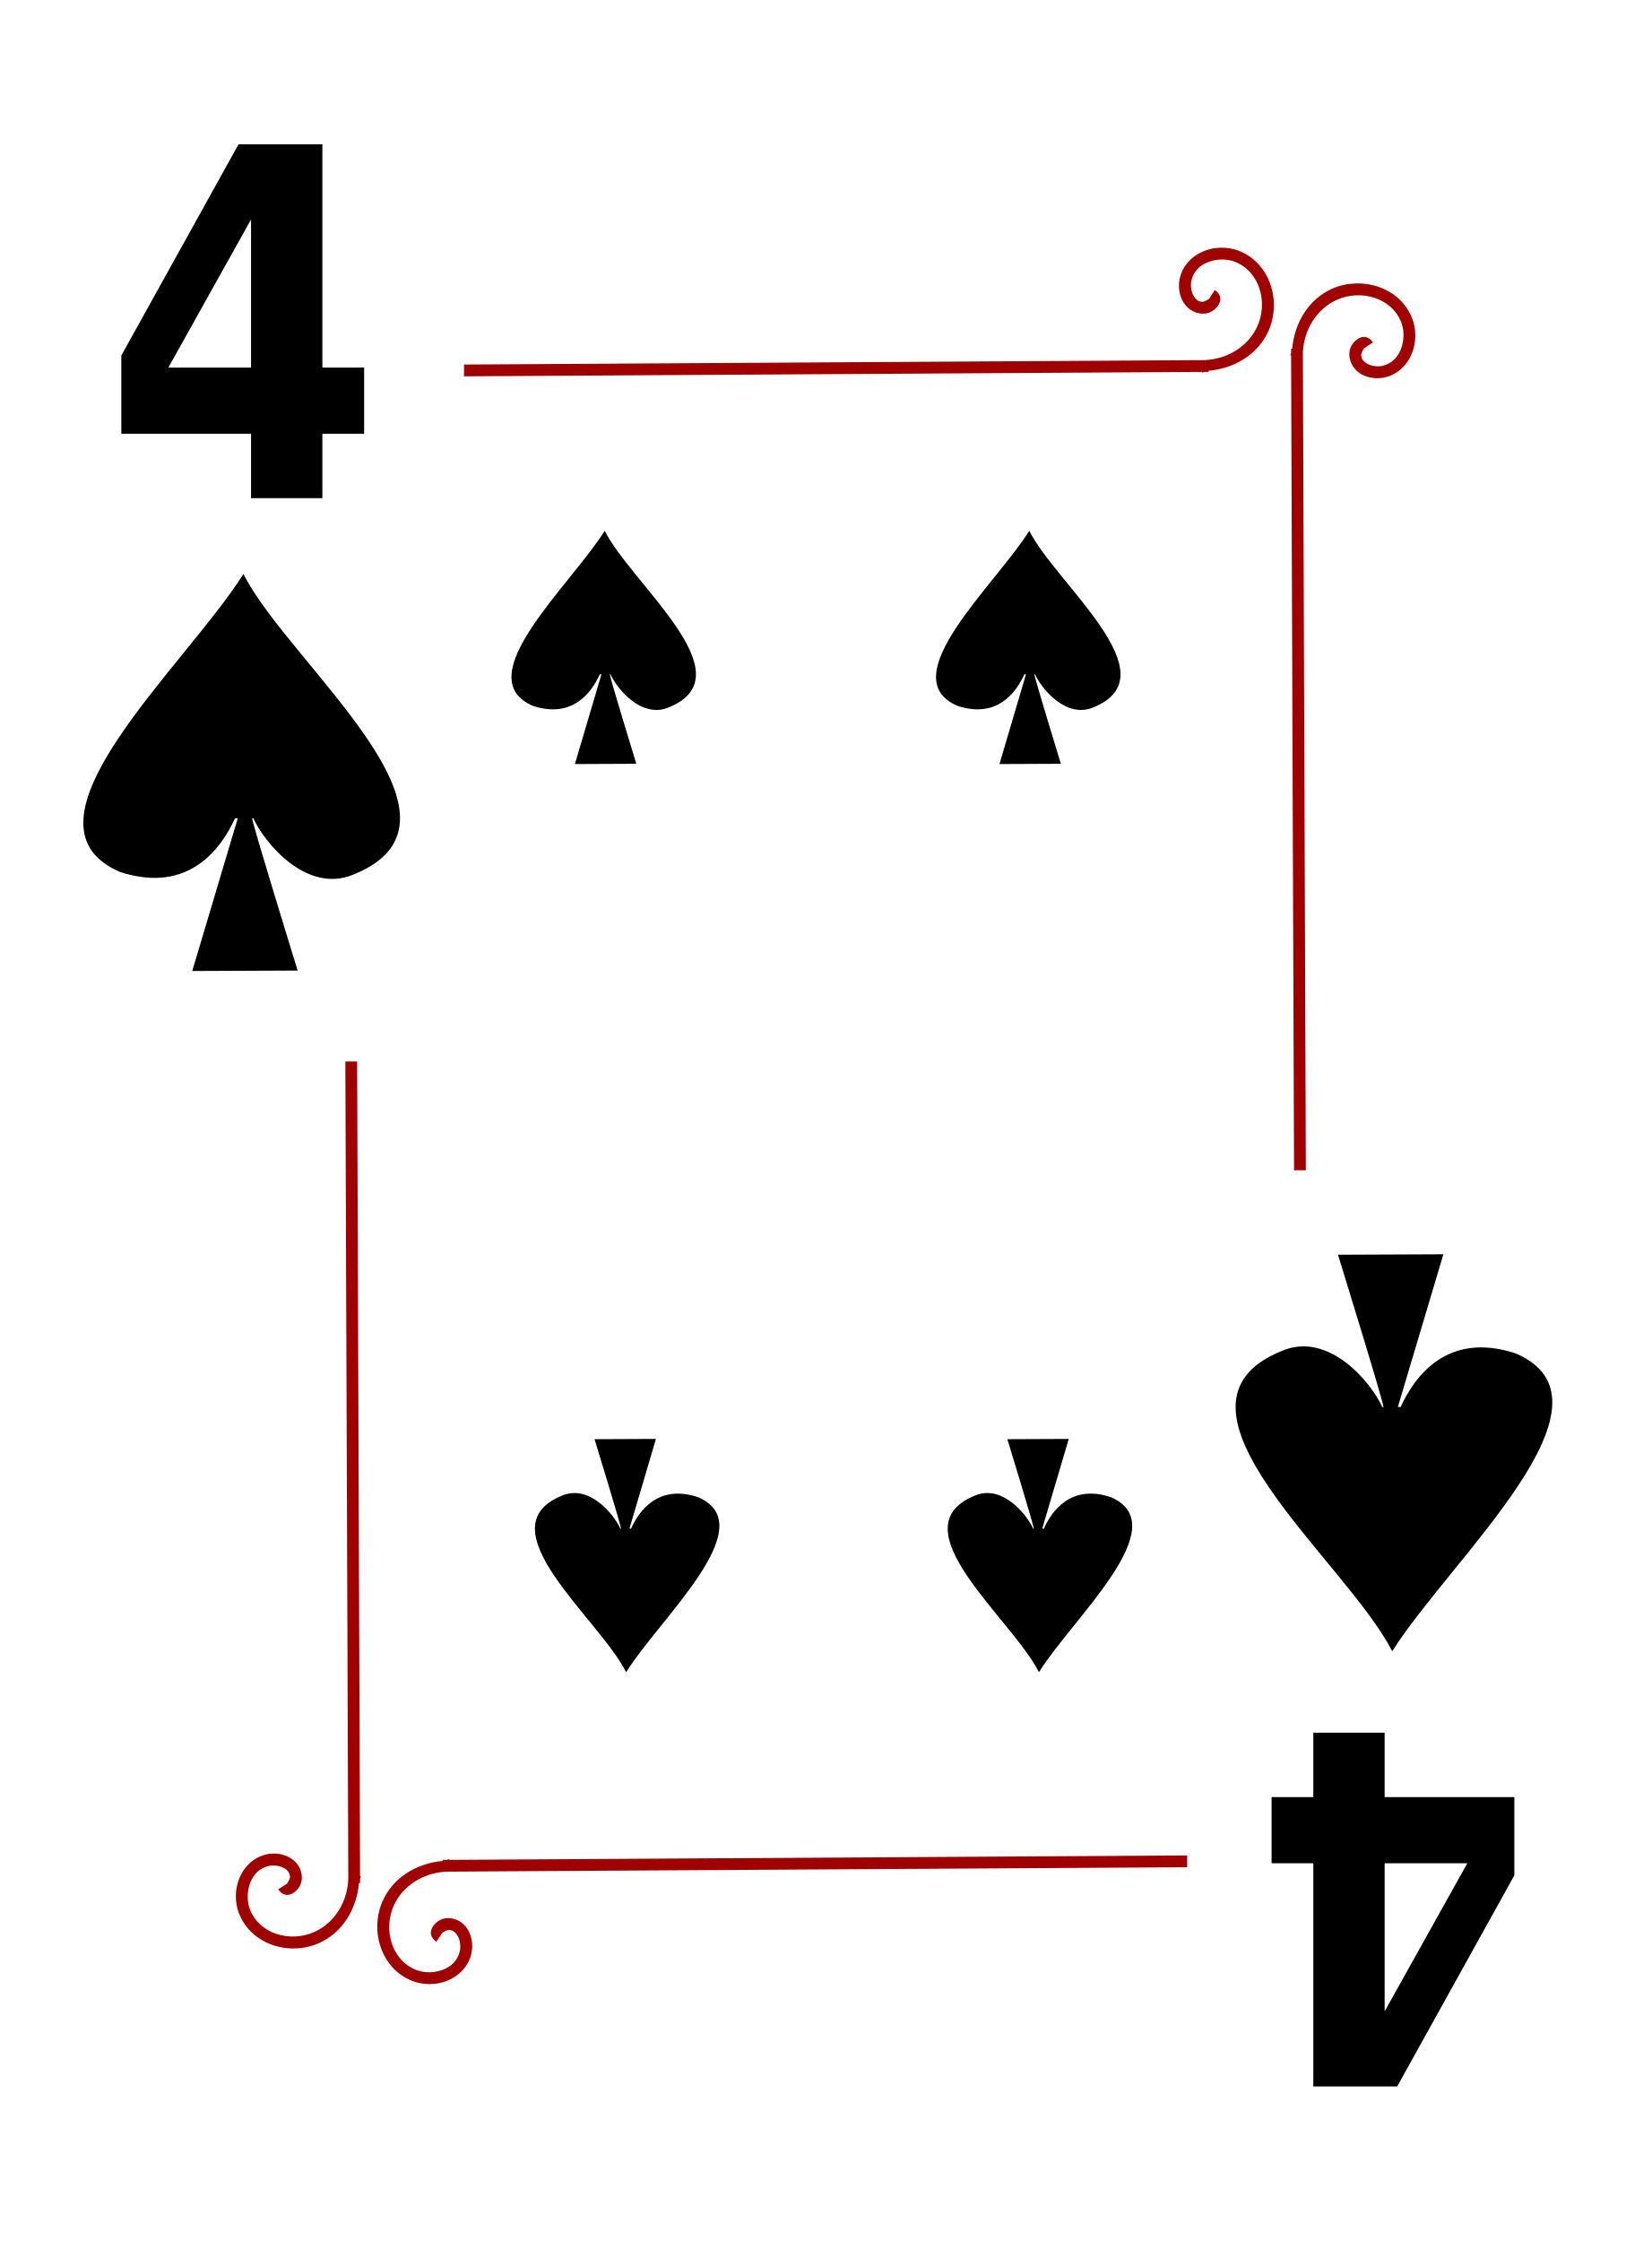
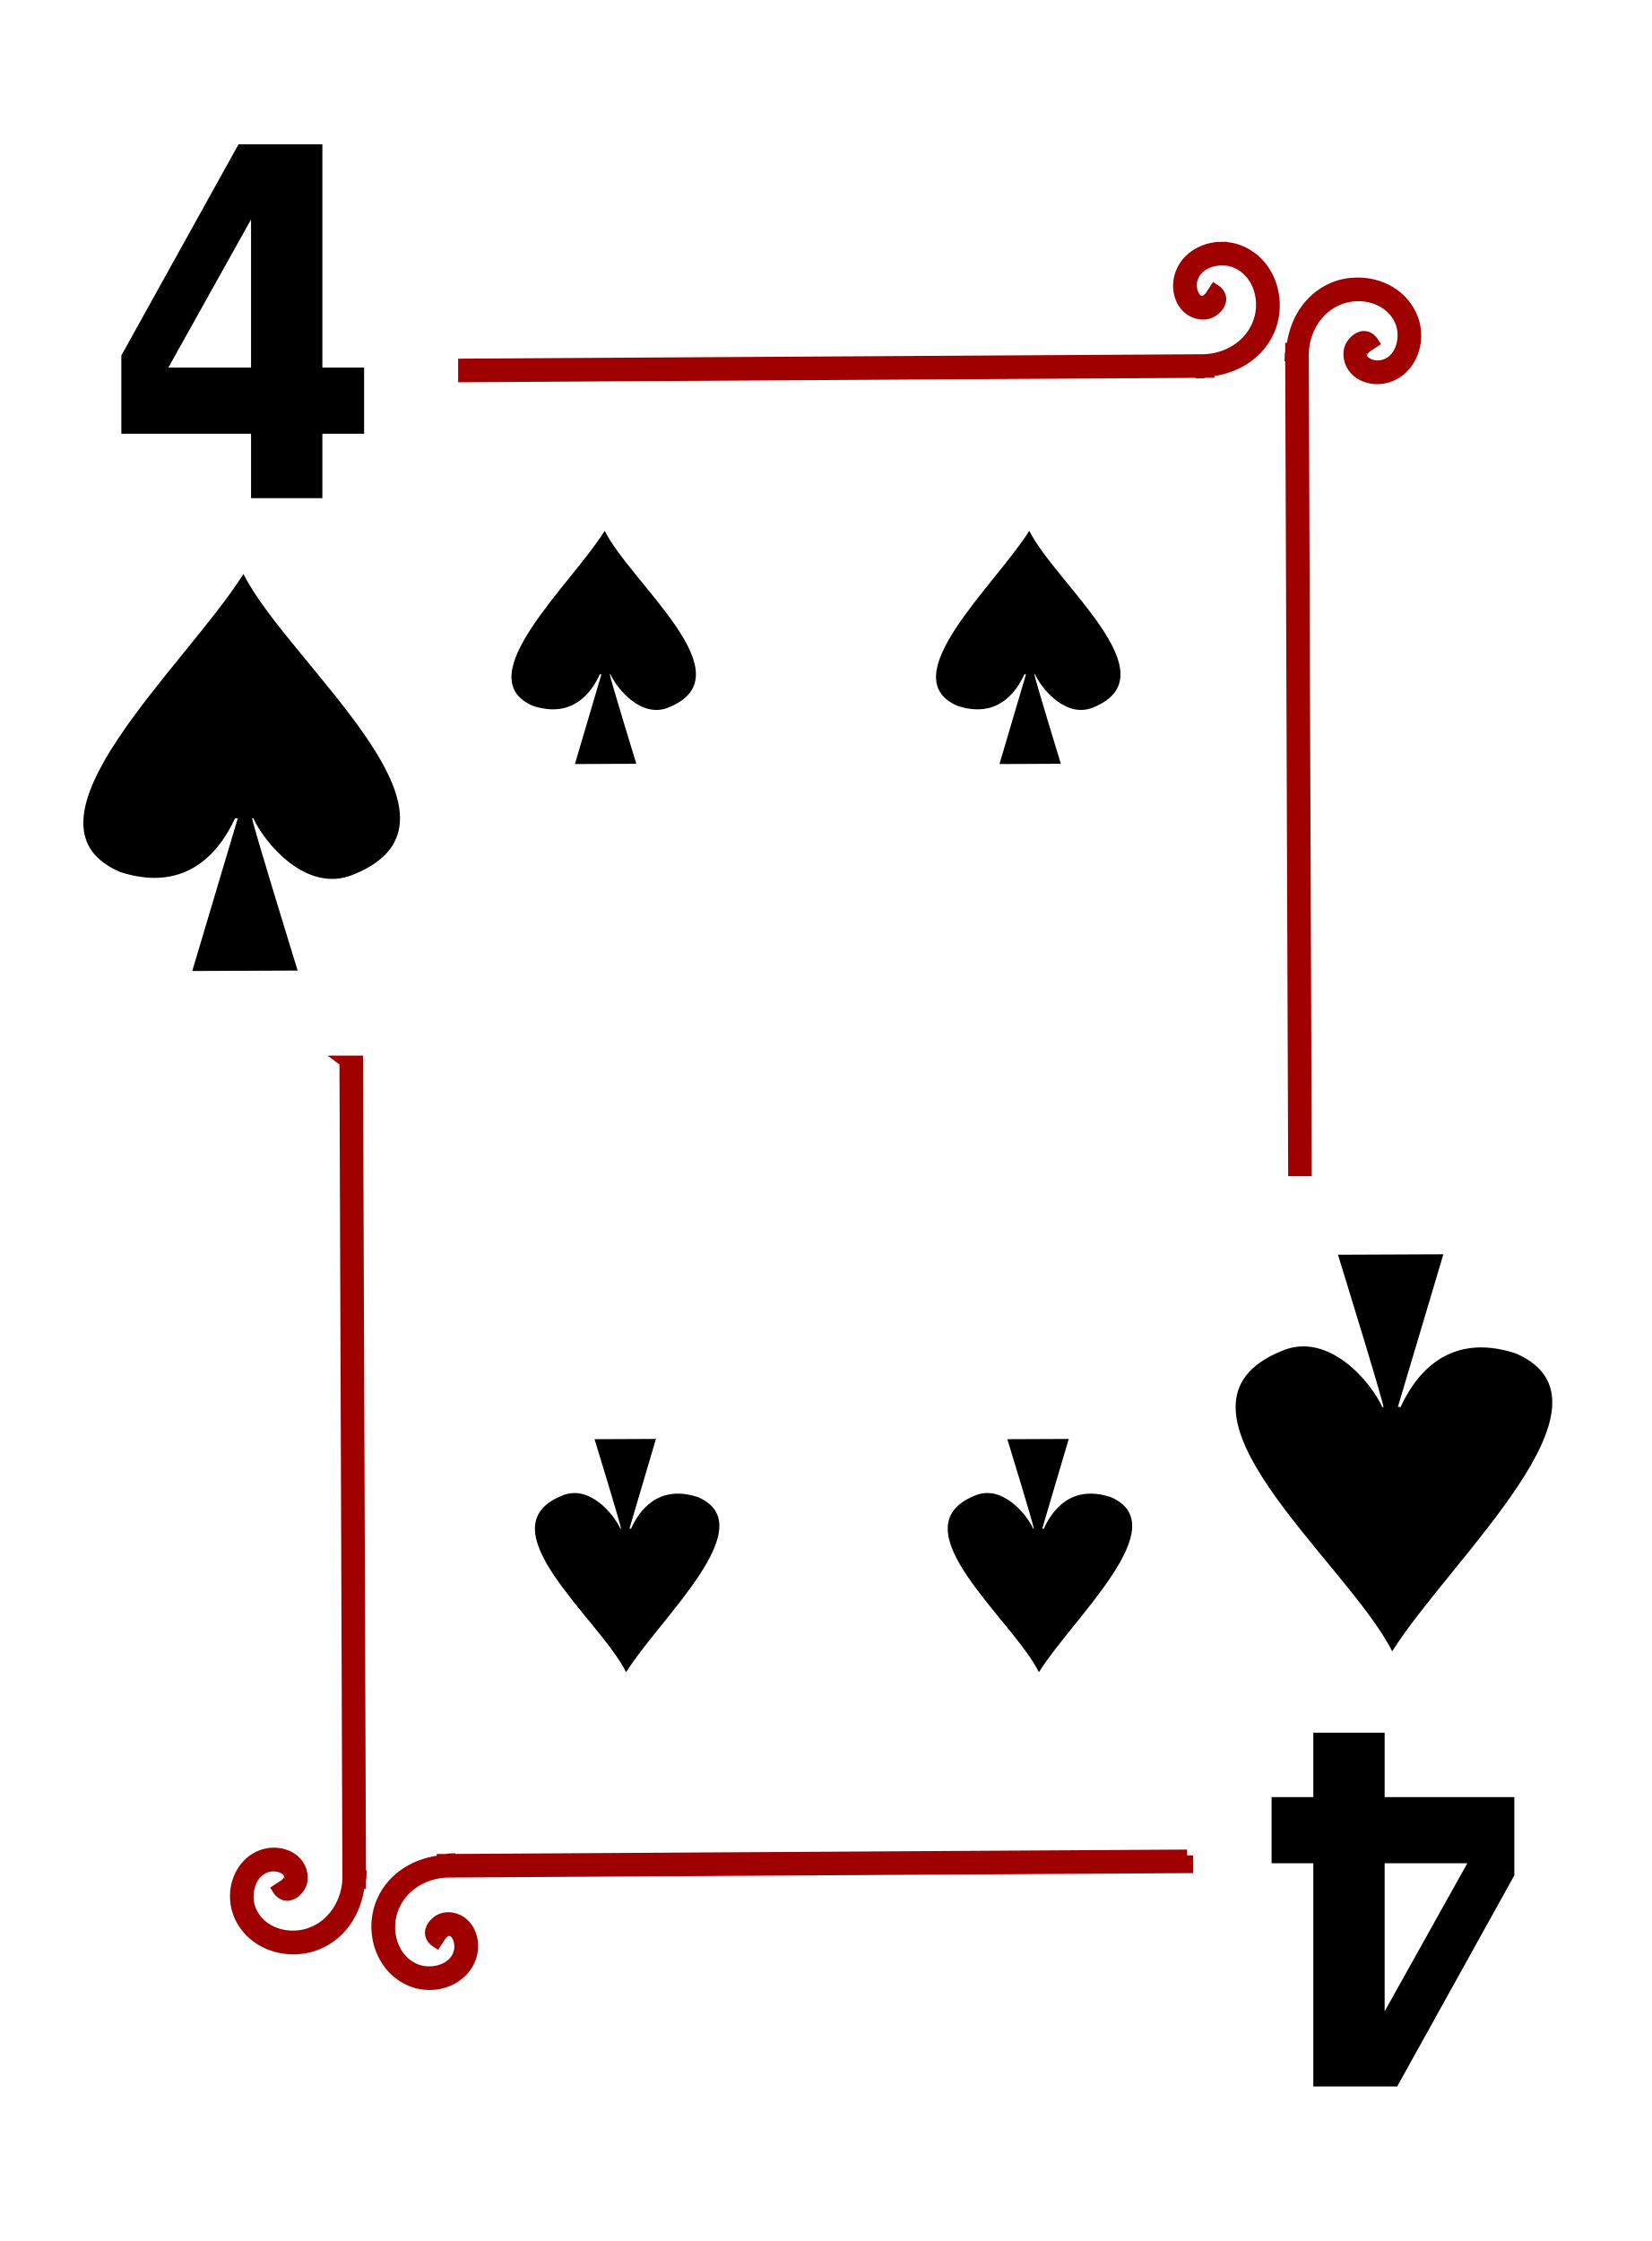
<svg xmlns="http://www.w3.org/2000/svg" viewBox="0 0 140 190">
-   <path d="m103.531,21c-.497.002-.973.099-1.438.281-.93.364-1.738,1.111-2.031,2.188-.176.645-.123,1.381.188,2s.932,1.119 1.75,1.125c.476.003.85-.196 1.156-.531 .153-.168.313-.416.312-.719s-.21-.583-.469-.75l-.531.812c.07.045 0-.005 0-.062s.017-.022-.031.031c-.097.106-.455.219-.438.219-.423-.003-.655-.217-.844-.594s-.227-.905-.125-1.281c.204-.751.718-1.231 1.406-1.5s1.552-.298 2.25-.031c2.116.808 2.825,3.429 1.938,5.438-.779,1.764-2.581,2.83-4.5,2.906l-62.781.375v1l62.562-.375v.062c.078 0.0.141-.06.219-.062h.344v-.094c2.163-.194 4.191-1.362 5.094-3.406 1.101-2.492.143-5.748-2.562-6.781-.472-.18-.971-.252-1.469-.25zm11.406,3.031c-.672.023-1.346.162-1.969.438-2.044.903-3.212,2.93-3.406,5.094h-.094v.344c-.003.078-.063.141-.062.219h.062l.25,69.094h1l-.25-69.312c.077-1.919 1.142-3.721 2.906-4.5 2.008-.887 4.63-.178 5.438,1.938 .266.698.238,1.562-.031,2.25s-.749,1.202-1.5,1.406c-.376.102-.905.064-1.281-.125s-.591-.421-.594-.844c0.0.017.113-.341.219-.438 .053-.048.089-.031.031-.031s-.108-.07-.062,0l.812-.531c-.167-.259-.447-.468-.75-.469s-.551.159-.719.312c-.335.306-.535.681-.531,1.156 .006.818.506,1.44 1.125,1.75s1.355.363 2,.188c1.076-.293 1.824-1.101 2.188-2.031 .182-.465.279-.94.281-1.438s-.07-.996-.25-1.469c-.775-2.029-2.797-3.068-4.812-3zm-85.656,65.969 .25,69.312c-.077,1.919-1.142,3.721-2.906,4.5-2.008.887-4.63.178-5.438-1.938-.266-.698-.238-1.562.031-2.25s.749-1.202 1.5-1.406c.376-.102.905-.064 1.281.125s.591.421.594.844c-0-.017-.113.341-.219.438-.053.048-.089.031-.031.031s.108.07.062,0l-.812.531c.167.259.447.468.75.469s.551-.159.719-.312c.335-.306.535-.681.531-1.156-.006-.818-.506-1.44-1.125-1.75s-1.355-.363-2-.188c-1.076.293-1.824,1.101-2.188,2.031-.182.465-.279.94-.281,1.438s.07.996.25,1.469c1.033,2.706 4.289,3.663 6.781,2.562 2.044-.903 3.212-2.93 3.406-5.094h.094v-.344c.003-.078.063-.141.062-.219h-.062l-.25-69.094h-1zm71.375,67.312-62.562.375v-.062c-.078-0-.141.06-.219.062h-.344v.094c-2.163.194-4.191,1.362-5.094,3.406-1.101,2.492-.143,5.748 2.562,6.781 .472.18.971.252 1.469.25s.973-.099 1.438-.281c.93-.364 1.738-1.111 2.031-2.188 .176-.645.123-1.381-.188-2s-.932-1.119-1.75-1.125c-.476-.003-.85.196-1.156.531-.153.168-.313.416-.312.719s.21.583.469.75l.531-.812c-.07-.045-0.0.005 0,.062s-.017.022.031-.031c.097-.106.455-.219.438-.219 .423.003.655.217.844.594s.227.905.125,1.281c-.204.751-.718,1.231-1.406,1.5s-1.552.298-2.25.031c-2.116-.808-2.825-3.429-1.938-5.438 .779-1.764 2.581-2.83 4.5-2.906l62.781-.375v-1z" fill="#9f0000" fill-rule="evenodd" />
+   <path d="m103.531,21c-.497.002-.973.099-1.438.281-.93.364-1.738,1.111-2.031,2.188-.176.645-.123,1.381.188,2s.932,1.119 1.75,1.125c.476.003.85-.196 1.156-.531 .153-.168.313-.416.312-.719s-.21-.583-.469-.75l-.531.812c.07.045 0-.005 0-.062s.017-.022-.031.031c-.097.106-.455.219-.438.219-.423-.003-.655-.217-.844-.594s-.227-.905-.125-1.281c.204-.751.718-1.231 1.406-1.5s1.552-.298 2.25-.031c2.116.808 2.825,3.429 1.938,5.438-.779,1.764-2.581,2.83-4.5,2.906l-62.781.375v1l62.562-.375v.062c.078 0.0.141-.06.219-.062h.344v-.094c2.163-.194 4.191-1.362 5.094-3.406 1.101-2.492.143-5.748-2.562-6.781-.472-.18-.971-.252-1.469-.25zm11.406,3.031c-.672.023-1.346.162-1.969.438-2.044.903-3.212,2.93-3.406,5.094h-.094v.344c-.003.078-.063.141-.062.219h.062l.25,69.094h1l-.25-69.312c.077-1.919 1.142-3.721 2.906-4.5 2.008-.887 4.63-.178 5.438,1.938 .266.698.238,1.562-.031,2.25s-.749,1.202-1.5,1.406c-.376.102-.905.064-1.281-.125s-.591-.421-.594-.844c0.0.017.113-.341.219-.438 .053-.048.089-.031.031-.031s-.108-.07-.062,0l.812-.531c-.167-.259-.447-.468-.75-.469s-.551.159-.719.312c-.335.306-.535.681-.531,1.156 .006.818.506,1.44 1.125,1.75s1.355.363 2,.188c1.076-.293 1.824-1.101 2.188-2.031 .182-.465.279-.94.281-1.438s-.07-.996-.25-1.469c-.775-2.029-2.797-3.068-4.812-3zm-85.656,65.969 .25,69.312c-.077,1.919-1.142,3.721-2.906,4.5-2.008.887-4.63.178-5.438-1.938-.266-.698-.238-1.562.031-2.25s.749-1.202 1.5-1.406c.376-.102.905-.064 1.281.125s.591.421.594.844c-0-.017-.113.341-.219.438-.053.048-.089.031-.031.031s.108.07.062,0l-.812.531c.167.259.447.468.75.469s.551-.159.719-.312c.335-.306.535-.681.531-1.156-.006-.818-.506-1.44-1.125-1.75s-1.355-.363-2-.188c-1.076.293-1.824,1.101-2.188,2.031-.182.465-.279.94-.281,1.438s.07.996.25,1.469c1.033,2.706 4.289,3.663 6.781,2.562 2.044-.903 3.212-2.93 3.406-5.094h.094v-.344c.003-.078.063-.141.062-.219h-.062l-.25-69.094h-1zm71.375,67.312-62.562.375v-.062c-.078-0-.141.06-.219.062h-.344v.094c-2.163.194-4.191,1.362-5.094,3.406-1.101,2.492-.143,5.748 2.562,6.781 .472.18.971.252 1.469.25s.973-.099 1.438-.281c.93-.364 1.738-1.111 2.031-2.188 .176-.645.123-1.381-.188-2s-.932-1.119-1.75-1.125c-.476-.003-.85.196-1.156.531-.153.168-.313.416-.312.719s.21.583.469.75l.531-.812c-.07-.045-0.0.005 0,.062s-.017.022.031-.031c.097-.106.455-.219.438-.219 .423.003.655.217.844.594s.227.905.125,1.281c-.204.751-.718,1.231-1.406,1.5s-1.552.298-2.25.031c-2.116-.808-2.825-3.429-1.938-5.438 .779-1.764 2.581-2.83 4.5-2.906l62.781-.375v-1z" fill="#9f0000" fill-rule="evenodd" stroke="#9f0000" />
  <g transform="matrix(.59314 0 0 .23894 -103.05 9.256)">
    <path d="m260.18 149.6c-4.836 19.241-19.676 52.006-10.275 62.122 5.707 4.657 8.422-4.876 9.572-11.187h0.23l-3.79 31.836 8.777-0.094s-3.781-30.602-3.79-31.773h0.092c0.929 5.157 4.454 15.833 8.332 11.767 11.339-11.397-5.358-43.83-9.15-62.671z" fill-rule="evenodd" />
  </g>
  <g transform="matrix(-.59314 0 0 -.23894 207.41 177.52)">
    <path d="m260.18 149.6c-4.836 19.241-19.676 52.006-10.275 62.122 5.707 4.657 8.422-4.876 9.572-11.187h0.23l-3.79 31.836 8.777-0.094s-3.781-30.602-3.79-31.773h0.092c0.929 5.157 4.454 15.833 8.332 11.767 11.339-11.397-5.358-43.83-9.15-62.671z" fill-rule="evenodd" />
  </g>
  <g transform="matrix(.59314 0 0 .23894 -67.053 9.256)">
    <path d="m260.18 149.6c-4.836 19.241-19.676 52.006-10.275 62.122 5.707 4.657 8.422-4.876 9.572-11.187h0.23l-3.79 31.836 8.777-0.094s-3.781-30.602-3.79-31.773h0.092c0.929 5.157 4.454 15.833 8.332 11.767 11.339-11.397-5.358-43.83-9.15-62.671z" fill-rule="evenodd" />
  </g>
  <g transform="matrix(-.59314 0 0 -.23894 242.41 177.52)">
    <path d="m260.18 149.6c-4.836 19.241-19.676 52.006-10.275 62.122 5.707 4.657 8.422-4.876 9.572-11.187h0.23l-3.79 31.836 8.777-0.094s-3.781-30.602-3.79-31.773h0.092c0.929 5.157 4.454 15.833 8.332 11.767 11.339-11.397-5.358-43.83-9.15-62.671z" fill-rule="evenodd" />
  </g>
  <g transform="matrix(1 0 0 .40081 -239.78 -10.811)">
    <path d="m260.42 148.39c-4.924 19.522-20.034 52.765-10.462 63.029 5.811 4.725 8.576-4.947 9.747-11.35h0.235l-3.859 32.3 8.937-0.095s-3.85-31.049-3.859-32.237h0.094c0.946 5.232 4.535 16.064 8.484 11.939 11.546-11.564-5.456-44.469-9.317-63.586z" fill-rule="evenodd" />
  </g>
  <path d="m21.285 18.608-7.011 12.558h7.011v-12.558m-1.063-6.37h7.111v18.928h3.539v5.606h-3.539v5.465h-6.047v-5.465h-10.998v-6.631l9.935-17.903" />
  <g transform="matrix(-1 0 0 -.40081 378.46 199.48)">
    <path d="m260.42 148.39c-4.924 19.522-20.034 52.765-10.462 63.029 5.811 4.725 8.576-4.947 9.747-11.35h0.235l-3.859 32.3 8.937-0.095s-3.85-31.049-3.859-32.237h0.094c0.946 5.232 4.535 16.064 8.484 11.939 11.546-11.564-5.456-44.469-9.317-63.586z" fill-rule="evenodd" />
  </g>
  <path d="m117.4 170.53 7.011-12.558h-7.011v12.558m1.063 6.37h-7.111v-18.928h-3.539v-5.606h3.539v-5.465h6.047v5.465h10.998v6.631l-9.935 17.903" />
</svg>
